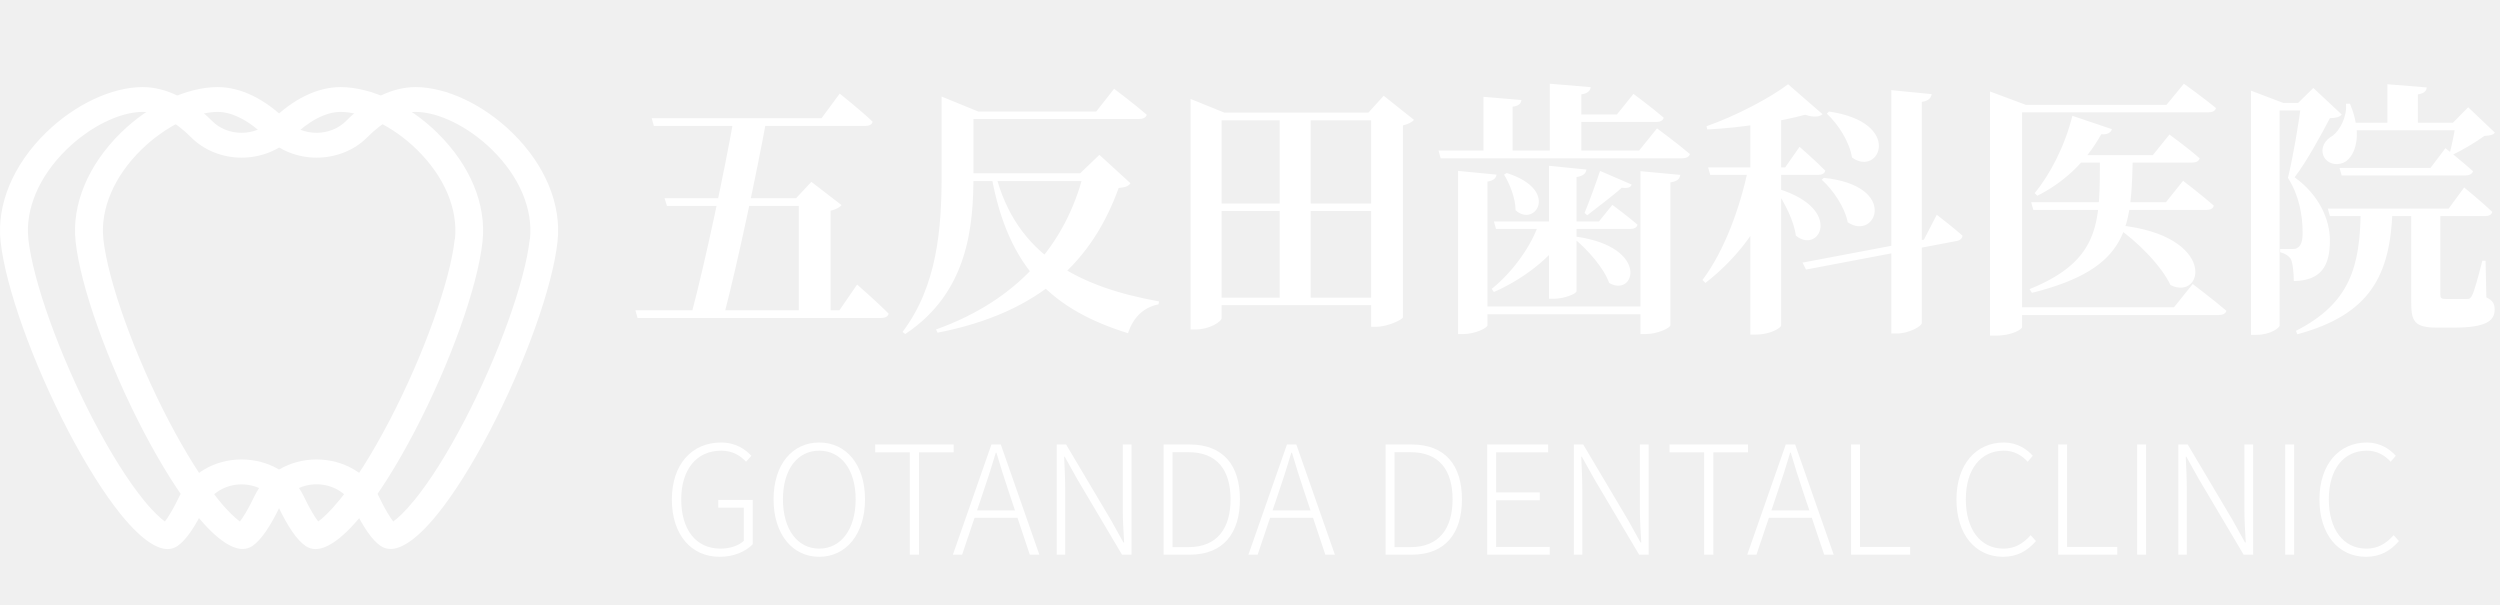
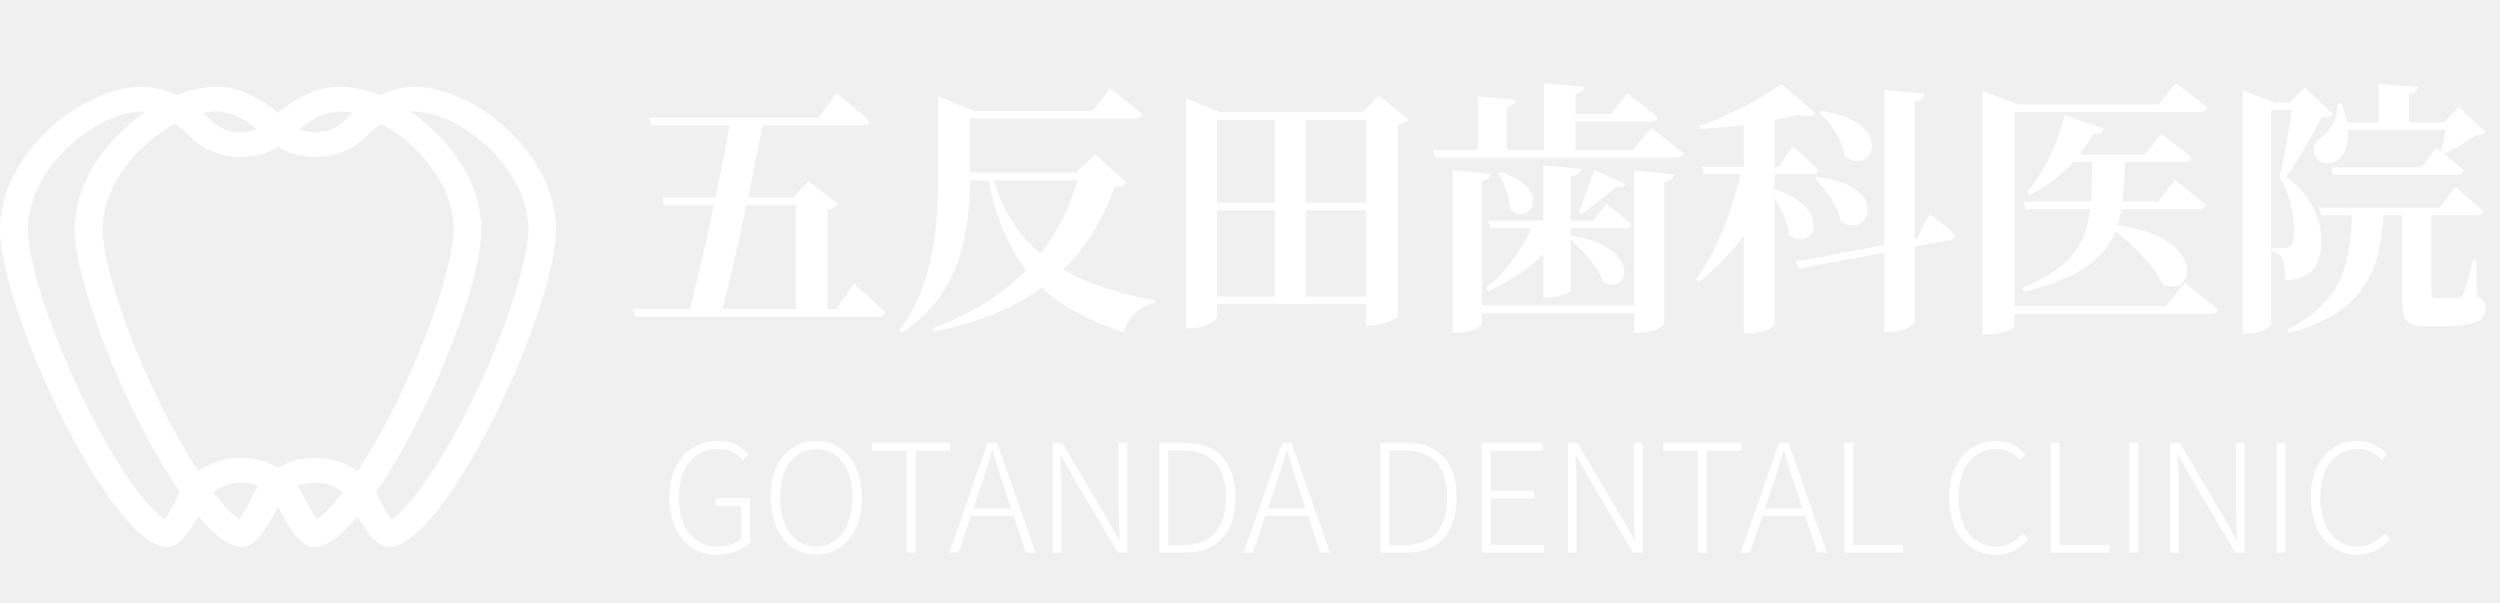
- <svg xmlns="http://www.w3.org/2000/svg" width="215" height="52" viewBox="0 0 215 52" fill="none">
-   <path d="M61.888 47.885C59.444 47.885 57.78 45.986 57.78 42.958C57.78 39.941 59.496 38.056 62.005 38.056C63.292 38.056 64.111 38.654 64.618 39.2L64.163 39.708C63.682 39.2 63.032 38.758 62.018 38.758C59.912 38.758 58.586 40.37 58.586 42.944C58.586 45.519 59.821 47.182 61.966 47.182C62.772 47.182 63.552 46.922 63.968 46.507V43.66H61.771V42.996H64.735V46.806C64.124 47.429 63.136 47.885 61.888 47.885ZM70.453 47.885C68.152 47.885 66.527 45.947 66.527 42.944C66.527 39.928 68.152 38.056 70.453 38.056C72.754 38.056 74.392 39.941 74.392 42.944C74.392 45.947 72.754 47.885 70.453 47.885ZM70.453 47.182C72.325 47.182 73.586 45.519 73.586 42.944C73.586 40.37 72.325 38.758 70.453 38.758C68.581 38.758 67.333 40.37 67.333 42.944C67.333 45.519 68.581 47.182 70.453 47.182ZM78.243 47.703V38.901H75.266V38.225H82.013V38.901H79.036V47.703H78.243ZM81.948 47.703L85.263 38.225H86.069L89.384 47.703H88.565L86.719 42.191C86.342 41.072 86.03 40.072 85.692 38.928H85.64C85.302 40.084 84.977 41.072 84.6 42.191L82.741 47.703H81.948ZM83.508 44.531V43.894H87.785V44.531H83.508ZM90.878 47.703V38.225H91.684L95.558 44.752L96.611 46.65H96.676C96.624 45.727 96.559 44.778 96.559 43.842V38.225H97.313V47.703H96.494L92.633 41.19L91.567 39.279H91.515C91.554 40.202 91.606 41.086 91.606 42.035V47.703H90.878ZM100.069 47.703V38.225H102.292C105.217 38.225 106.634 40.032 106.634 42.944C106.634 45.843 105.217 47.703 102.318 47.703H100.069ZM100.836 47.053H102.214C104.71 47.053 105.828 45.401 105.828 42.944C105.828 40.474 104.71 38.889 102.214 38.889H100.836V47.053ZM107.364 47.703L110.679 38.225H111.485L114.8 47.703H113.981L112.135 42.191C111.758 41.072 111.446 40.072 111.108 38.928H111.056C110.718 40.084 110.393 41.072 110.016 42.191L108.157 47.703H107.364ZM108.924 44.531V43.894H113.201V44.531H108.924ZM119.163 47.703V38.225H121.386C124.311 38.225 125.728 40.032 125.728 42.944C125.728 45.843 124.311 47.703 121.412 47.703H119.163ZM119.93 47.053H121.308C123.804 47.053 124.922 45.401 124.922 42.944C124.922 40.474 123.804 38.889 121.308 38.889H119.93V47.053ZM127.898 47.703V38.225H133.137V38.901H128.665V42.346H132.422V43.023H128.665V47.039H133.28V47.703H127.898ZM135.35 47.703V38.225H136.156L140.03 44.752L141.083 46.65H141.148C141.096 45.727 141.031 44.778 141.031 43.842V38.225H141.785V47.703H140.966L137.105 41.19L136.039 39.279H135.987C136.026 40.202 136.078 41.086 136.078 42.035V47.703H135.35ZM146.556 47.703V38.901H143.579V38.225H150.326V38.901H147.349V47.703H146.556ZM150.262 47.703L153.577 38.225H154.383L157.698 47.703H156.879L155.033 42.191C154.656 41.072 154.344 40.072 154.006 38.928H153.954C153.616 40.084 153.291 41.072 152.914 42.191L151.055 47.703H150.262ZM151.822 44.531V43.894H156.099V44.531H151.822ZM159.191 47.703V38.225H159.958V47.039H164.274V47.703H159.191ZM172.259 47.885C169.906 47.885 168.255 45.986 168.255 42.958C168.255 39.941 169.932 38.056 172.337 38.056C173.455 38.056 174.313 38.615 174.82 39.2L174.378 39.708C173.871 39.148 173.195 38.758 172.337 38.758C170.322 38.758 169.061 40.37 169.061 42.944C169.061 45.519 170.309 47.182 172.298 47.182C173.247 47.182 173.962 46.779 174.638 46.026L175.093 46.532C174.352 47.377 173.481 47.885 172.259 47.885ZM177.003 47.703V38.225H177.77V47.039H182.086V47.703H177.003ZM183.795 47.703V38.225H184.562V47.703H183.795ZM187.337 47.703V38.225H188.143L192.017 44.752L193.07 46.65H193.135C193.083 45.727 193.018 44.778 193.018 43.842V38.225H193.772V47.703H192.953L189.092 41.19L188.026 39.279H187.974C188.013 40.202 188.065 41.086 188.065 42.035V47.703H187.337ZM196.528 47.703V38.225H197.295V47.703H196.528ZM203.476 47.885C201.123 47.885 199.472 45.986 199.472 42.958C199.472 39.941 201.149 38.056 203.554 38.056C204.672 38.056 205.53 38.615 206.037 39.2L205.595 39.708C205.088 39.148 204.412 38.758 203.554 38.758C201.539 38.758 200.278 40.37 200.278 42.944C200.278 45.519 201.526 47.182 203.515 47.182C204.464 47.182 205.179 46.779 205.855 46.026L206.31 46.532C205.569 47.377 204.698 47.885 203.476 47.885Z" fill="white" />
-   <path d="M56.047 10.165H70.652L72.216 8.05C72.216 8.05 74.01 9.476 75.045 10.464C74.999 10.717 74.746 10.832 74.401 10.832H56.231L56.047 10.165ZM54.644 26.68H72.193L73.711 24.471C73.711 24.471 75.459 25.989 76.425 26.979C76.356 27.232 76.126 27.346 75.781 27.346H54.828L54.644 26.68ZM63.108 10.165H65.937C65.086 14.835 63.43 22.631 62.303 26.956H59.474C60.647 22.562 62.303 14.72 63.108 10.165ZM57.151 17.043H70.376V17.709H57.358L57.151 17.043ZM68.697 17.043H68.467L69.778 15.639L72.377 17.64C72.216 17.825 71.917 18.009 71.434 18.123V27.024H68.697V17.043ZM85.602 14.903C87.373 21.988 92.87 24.701 99.678 25.921L99.632 26.174C98.344 26.427 97.447 27.3 97.01 28.657C90.662 26.68 86.706 23.23 85.257 15.088L85.602 14.903ZM81.761 9.591H94.273L95.814 7.636C95.814 7.636 97.562 8.947 98.62 9.867C98.551 10.12 98.298 10.235 97.953 10.235H81.761V9.591ZM80.979 9.591V9.361V8.303L84.13 9.591H83.716V15.088C83.716 19.366 83.302 25.116 77.851 28.727L77.621 28.543C80.611 24.587 80.979 19.619 80.979 15.088V9.591ZM93.192 14.903H92.893L94.549 13.316L97.217 15.755C97.033 16.03 96.803 16.099 96.205 16.169C93.974 22.332 89.581 26.863 80.634 28.611L80.496 28.335C87.511 25.828 91.651 21.044 93.192 14.903ZM81.922 14.903H94.296V15.57H81.922V14.903ZM110.051 9.798H112.719V25.989H110.051V9.798ZM102.392 9.683V8.51L105.29 9.683H118.791V10.35H105.06V27.346C105.06 27.669 104.002 28.335 102.829 28.335H102.392V9.683ZM117.917 9.683H117.687L118.998 8.234L121.597 10.303C121.436 10.511 121.114 10.671 120.654 10.787V27.277C120.631 27.485 119.343 28.105 118.331 28.105H117.917V9.683ZM103.979 17.503H118.929V18.146H103.979V17.503ZM103.979 25.599H118.929V26.242H103.979V25.599ZM128.474 19.044H137.513L138.663 17.617C138.663 17.617 139.997 18.607 140.825 19.32C140.779 19.573 140.526 19.688 140.204 19.688H128.658L128.474 19.044ZM134.661 9.844H139.054L140.48 8.073C140.48 8.073 142.09 9.269 143.079 10.12C143.01 10.373 142.78 10.488 142.458 10.488H134.661V9.844ZM135.581 20.355C141.929 21.274 140.595 25.622 138.387 24.334C137.927 23.023 136.501 21.436 135.374 20.515L135.581 20.355ZM129.578 14.88C134.178 16.329 132.016 19.619 130.337 18.078C130.337 17.043 129.831 15.8 129.348 15.018L129.578 14.88ZM123.713 12.948H140.963L142.504 11.04C142.504 11.04 144.252 12.328 145.333 13.248C145.264 13.501 144.988 13.616 144.666 13.616H123.897L123.713 12.948ZM126.91 26.358H142.136V27.024H126.91V26.358ZM125.392 14.697L128.704 15.018C128.658 15.294 128.497 15.524 127.922 15.617V27.968C127.922 28.221 126.818 28.727 125.875 28.727H125.392V14.697ZM141.078 14.72L144.505 15.041C144.459 15.364 144.275 15.594 143.654 15.685V27.968C143.654 28.198 142.55 28.727 141.561 28.727H141.078V14.72ZM133.281 7.199L136.8 7.498C136.754 7.797 136.57 8.027 135.995 8.119V13.339H133.281V7.199ZM127.577 8.326L130.843 8.602C130.797 8.901 130.636 9.108 130.084 9.177V13.293H127.577V8.326ZM133.212 14.259L136.432 14.582C136.386 14.903 136.179 15.133 135.581 15.226V25.047C135.581 25.253 134.546 25.691 133.649 25.691H133.212V14.259ZM132.384 19.09H135.305C133.994 21.758 131.28 23.873 128.474 25.116L128.29 24.84C130.13 23.367 131.763 21.067 132.384 19.09ZM137.605 14.697L140.319 15.87C140.25 16.099 140.043 16.215 139.468 16.145C138.801 16.767 137.375 17.825 136.501 18.515L136.271 18.308C136.708 17.273 137.306 15.594 137.605 14.697ZM162.652 7.751L166.125 8.096C166.056 8.418 165.895 8.671 165.274 8.763V27.784C165.274 28.059 164.147 28.68 163.158 28.68H162.652V7.751ZM157.293 9.591C163.733 10.534 161.64 15.271 159.271 13.546C159.064 12.213 158.098 10.694 157.109 9.775L157.293 9.591ZM156.856 15.294C163.365 15.985 161.318 20.768 158.903 19.113C158.65 17.802 157.638 16.329 156.672 15.456L156.856 15.294ZM146.897 14.398H153.521L154.763 12.627C154.763 12.627 156.166 13.845 156.971 14.674C156.925 14.927 156.672 15.041 156.35 15.041H147.081L146.897 14.398ZM153.774 7.245L156.741 9.821C156.488 10.05 155.982 10.12 155.246 9.867C153.153 10.441 149.795 10.993 146.828 11.132L146.759 10.855C149.266 9.982 152.279 8.395 153.774 7.245ZM150.347 14.489H153.107V14.857C152.026 18.698 149.772 21.919 146.667 24.334L146.414 24.081C148.323 21.527 149.657 17.825 150.347 14.489ZM150.531 10.373L153.176 9.315V28.014C153.153 28.174 152.302 28.773 151.014 28.773H150.531V10.373ZM152.992 16.261C158.581 18.009 156.442 21.919 154.441 20.262C154.28 18.951 153.452 17.433 152.785 16.398L152.992 16.261ZM155.016 22.585L165.458 20.608L166.562 18.468C166.562 18.468 167.942 19.526 168.77 20.262C168.77 20.492 168.563 20.677 168.287 20.723L155.315 23.183L155.016 22.585ZM177.694 13.339H185.146L186.572 11.569C186.572 11.569 188.159 12.719 189.171 13.616C189.102 13.868 188.849 13.983 188.527 13.983H177.349L177.694 13.339ZM174.681 17.387H186.273L187.745 15.547C187.745 15.547 189.401 16.812 190.39 17.686C190.321 17.939 190.091 18.055 189.746 18.055H174.865L174.681 17.387ZM178.223 9.959L181.627 11.108C181.535 11.408 181.236 11.591 180.707 11.546C179.304 14.075 177.326 15.777 175.21 16.835L174.98 16.605C176.268 15.065 177.579 12.581 178.223 9.959ZM182.202 19.366C190.735 20.239 189.539 25.921 186.664 24.517C185.813 22.747 183.743 20.723 182.041 19.549L182.202 19.366ZM180.592 13.409H183.421C183.283 19.503 183.214 23.069 174.75 25.184L174.543 24.863C180.822 22.332 180.569 18.905 180.592 13.409ZM171.139 9.016V7.866L174.221 9.016H173.899V28.128C173.899 28.312 173.048 28.864 171.645 28.864H171.139V9.016ZM172.979 9.016H186.319L187.814 7.199C187.814 7.199 189.516 8.418 190.574 9.292C190.505 9.545 190.275 9.66 189.93 9.66H172.979V9.016ZM172.933 26.427H186.963L188.573 24.425C188.573 24.425 190.367 25.782 191.471 26.726C191.402 26.979 191.149 27.093 190.804 27.093H172.933V26.427ZM201.752 10.556H211.918V11.2H201.752V10.556ZM205.317 7.245L208.698 7.521C208.675 7.82 208.491 8.027 207.939 8.119V10.879H205.317V7.245ZM211.205 10.556H210.952L212.263 9.223L214.563 11.408C214.379 11.614 214.149 11.661 213.666 11.684C212.976 12.19 211.757 12.925 210.906 13.316L210.676 13.178C210.86 12.489 211.113 11.246 211.205 10.556ZM201.2 14.444H209.02L210.308 12.742C210.308 12.742 211.78 13.915 212.677 14.72C212.608 14.973 212.355 15.088 212.033 15.088H201.384L201.2 14.444ZM200.188 17.939H210.584L211.918 16.122C211.918 16.122 213.436 17.364 214.333 18.215C214.287 18.468 214.034 18.584 213.712 18.584H200.372L200.188 17.939ZM193.587 8.855V7.797L196.37 8.855H196.048V27.991C196.048 28.174 195.289 28.796 194.047 28.796H193.587V8.855ZM194.806 8.855H199.13V9.499H194.806V8.855ZM197.911 8.855H197.635L198.946 7.567L201.384 9.844C201.223 10.073 200.901 10.143 200.372 10.165C199.659 11.523 198.394 13.868 197.336 15.248C199.452 16.767 200.372 18.883 200.372 20.677C200.372 22.884 199.613 24.127 197.267 24.172C197.267 23.506 197.175 22.54 196.991 22.241C196.83 22.011 196.531 21.803 196.094 21.689V21.413C196.416 21.413 196.945 21.413 197.152 21.413C197.382 21.413 197.497 21.39 197.635 21.274C197.888 21.113 198.026 20.7 198.026 20.032C198.026 18.468 197.704 16.767 196.761 15.294C197.175 13.662 197.704 10.534 197.911 8.855ZM201.752 8.924H202.097C203.109 11.316 202.695 13.11 201.821 13.822C201.2 14.306 200.165 14.191 199.82 13.409C199.544 12.672 199.958 12.028 200.625 11.661C201.223 11.2 201.867 10.027 201.752 8.924ZM207.364 18.123H209.871C209.871 18.399 209.871 18.721 209.871 18.905V25.346C209.871 25.622 209.94 25.713 210.354 25.713H211.297C211.688 25.713 212.01 25.713 212.171 25.713C212.378 25.713 212.447 25.668 212.585 25.438C212.792 25.047 213.137 23.782 213.482 22.424H213.758L213.827 25.576C214.425 25.852 214.54 26.174 214.54 26.634C214.54 27.622 213.735 28.174 211.044 28.174H209.572C207.686 28.174 207.364 27.669 207.364 26.035V18.123ZM203.017 18.146H205.754C205.547 23.689 203.845 27.047 197.566 28.75L197.451 28.451C202.12 26.081 202.971 22.884 203.017 18.146Z" fill="white" />
-   <path d="M37.602 11.415C35.127 8.993 31.933 7.489 29.281 7.489C27.296 7.489 25.177 8.524 23.321 10.395C22.674 11.048 21.749 11.422 20.775 11.422C19.8 11.422 18.869 11.048 18.229 10.395C16.372 8.524 14.26 7.489 12.269 7.489C9.609 7.489 6.422 8.993 3.947 11.415C1.124 14.174 -0.291 17.579 0.05 20.764C0.47 24.654 2.817 31.214 5.882 37.085C7.411 40.006 8.969 42.479 10.398 44.248C12.389 46.706 13.677 47.22 14.409 47.22C14.715 47.22 15 47.132 15.256 46.963C15.995 46.456 16.778 45.326 17.652 43.499C18.186 42.384 19.416 41.657 20.775 41.657C22.133 41.657 23.37 42.384 23.897 43.499C24.765 45.326 25.547 46.464 26.294 46.963C26.55 47.132 26.834 47.22 27.14 47.22C27.872 47.22 29.16 46.706 31.151 44.248C32.581 42.486 34.138 40.006 35.667 37.085C38.733 31.214 41.08 24.654 41.499 20.764C41.84 17.579 40.425 14.174 37.602 11.422V11.415ZM39.109 20.559C38.718 24.177 36.407 30.598 33.491 36.183C32.026 38.986 30.547 41.342 29.202 42.993C28.349 44.042 27.737 44.578 27.367 44.849C27.09 44.49 26.671 43.829 26.109 42.655C25.198 40.747 23.107 39.514 20.775 39.514C18.442 39.514 16.351 40.747 15.441 42.655C14.879 43.829 14.459 44.49 14.182 44.849C13.812 44.578 13.193 44.042 12.347 42.993C11.003 41.334 9.523 38.979 8.058 36.183C5.142 30.598 2.831 24.177 2.44 20.559C2.162 17.976 3.357 15.165 5.726 12.853C7.731 10.894 10.299 9.624 12.276 9.624C13.542 9.624 15.056 10.417 16.436 11.811C17.539 12.919 19.117 13.558 20.782 13.558C22.446 13.558 24.032 12.919 25.127 11.811C26.5 10.424 28.015 9.624 29.288 9.624C31.258 9.624 33.832 10.894 35.838 12.853C38.206 15.165 39.401 17.976 39.124 20.559H39.109Z" fill="white" />
-   <path d="M44.053 11.415C41.578 8.993 38.384 7.489 35.731 7.489C33.747 7.489 31.628 8.524 29.771 10.395C29.124 11.048 28.2 11.422 27.225 11.422C26.251 11.422 25.319 11.048 24.679 10.395C22.823 8.524 20.711 7.489 18.719 7.489C16.059 7.489 12.873 8.993 10.398 11.415C7.582 14.174 6.159 17.579 6.501 20.757C6.92 24.646 9.267 31.207 12.333 37.078C13.862 39.999 15.419 42.472 16.849 44.24C18.84 46.699 20.128 47.212 20.86 47.212C21.166 47.212 21.45 47.124 21.706 46.956C22.446 46.449 23.228 45.319 24.103 43.492C24.637 42.376 25.867 41.65 27.225 41.65C28.584 41.65 29.821 42.376 30.348 43.492C31.215 45.319 31.997 46.456 32.744 46.956C33 47.124 33.285 47.212 33.591 47.212C34.323 47.212 35.611 46.699 37.602 44.24C39.031 42.479 40.589 39.999 42.118 37.078C45.183 31.207 47.53 24.646 47.95 20.757C48.291 17.572 46.876 14.167 44.053 11.415ZM45.56 20.559C45.169 24.177 42.858 30.598 39.942 36.183C38.477 38.986 36.997 41.342 35.653 42.993C34.8 44.042 34.188 44.578 33.818 44.849C33.541 44.49 33.121 43.829 32.559 42.655C31.649 40.747 29.558 39.514 27.225 39.514C24.893 39.514 22.802 40.747 21.891 42.655C21.329 43.829 20.91 44.49 20.633 44.849C20.263 44.578 19.644 44.042 18.798 42.993C17.453 41.334 15.974 38.979 14.509 36.183C11.593 30.598 9.282 24.177 8.89 20.559C8.613 17.976 9.808 15.165 12.176 12.853C14.182 10.894 16.749 9.624 18.726 9.624C19.992 9.624 21.507 10.417 22.887 11.811C23.989 12.919 25.568 13.558 27.233 13.558C28.897 13.558 30.483 12.919 31.578 11.811C32.95 10.424 34.465 9.624 35.739 9.624C37.709 9.624 40.283 10.894 42.289 12.853C44.657 15.165 45.852 17.976 45.574 20.559H45.56Z" fill="white" />
+ <svg xmlns="http://www.w3.org/2000/svg" width="249" height="60" viewBox="0 0 249 60" fill="none">
+   <g clip-path="url(#clip0_127_318)">
+     <path d="M71.409 55.251C68.589 55.251 66.669 53.061 66.669 49.566C66.669 46.086 68.649 43.911 71.544 43.911C73.029 43.911 73.974 44.601 74.559 45.231L74.034 45.816C73.479 45.231 72.729 44.721 71.559 44.721C69.129 44.721 67.599 46.581 67.599 49.551C67.599 52.521 69.024 54.441 71.499 54.441C72.429 54.441 73.329 54.141 73.809 53.661V50.376H71.274V49.611H74.694V54.006C73.989 54.726 72.849 55.251 71.409 55.251ZM81.292 55.251C78.637 55.251 76.762 53.016 76.762 49.551C76.762 46.071 78.637 43.911 81.292 43.911C83.947 43.911 85.837 46.086 85.837 49.551C85.837 53.016 83.947 55.251 81.292 55.251ZM81.292 54.441C83.452 54.441 84.907 52.521 84.907 49.551C84.907 46.581 83.452 44.721 81.292 44.721C79.132 44.721 77.692 46.581 77.692 49.551C77.692 52.521 79.132 54.441 81.292 54.441ZM90.28 55.041V44.886H86.845V44.106H94.63V44.886H91.195V55.041H90.28ZM94.556 55.041L98.381 44.106H99.311L103.136 55.041H102.191L100.061 48.681C99.626 47.391 99.266 46.236 98.876 44.916H98.816C98.426 46.251 98.051 47.391 97.616 48.681L95.471 55.041H94.556ZM96.356 51.381V50.646H101.291V51.381H96.356ZM104.859 55.041V44.106H105.789L110.259 51.636L111.474 53.826H111.549C111.489 52.761 111.414 51.666 111.414 50.586V44.106H112.284V55.041H111.339L106.884 47.526L105.654 45.321H105.594C105.639 46.386 105.699 47.406 105.699 48.501V55.041H104.859ZM115.464 55.041V44.106H118.029C121.404 44.106 123.039 46.191 123.039 49.551C123.039 52.896 121.404 55.041 118.059 55.041H115.464ZM116.349 54.291H117.939C120.819 54.291 122.109 52.386 122.109 49.551C122.109 46.701 120.819 44.871 117.939 44.871H116.349V54.291ZM123.881 55.041L127.706 44.106H128.636L132.462 55.041H131.517L129.387 48.681C128.952 47.391 128.592 46.236 128.202 44.916H128.141C127.751 46.251 127.376 47.391 126.941 48.681L124.796 55.041H123.881ZM125.682 51.381V50.646H130.616V51.381H125.682ZM137.496 55.041V44.106H140.061C143.436 44.106 145.071 46.191 145.071 49.551C145.071 52.896 143.436 55.041 140.091 55.041H137.496ZM138.381 54.291H139.971C142.851 54.291 144.141 52.386 144.141 49.551C144.141 46.701 142.851 44.871 139.971 44.871H138.381V54.291ZM147.575 55.041V44.106H153.62V44.886H148.46V48.861H152.795V49.641H148.46V54.276H153.785V55.041H147.575ZM156.173 55.041V44.106H157.103L161.573 51.636L162.788 53.826H162.863C162.803 52.761 162.728 51.666 162.728 50.586V44.106H163.598V55.041H162.653L158.198 47.526L156.968 45.321H156.908C156.953 46.386 157.013 47.406 157.013 48.501V55.041H156.173ZM169.103 55.041V44.886H165.668V44.106H173.453V44.886H170.018V55.041H169.103ZM173.379 55.041L177.204 44.106H178.134L181.959 55.041H181.014L178.884 48.681C178.449 47.391 178.089 46.236 177.699 44.916H177.639C177.249 46.251 176.874 47.391 176.439 48.681L174.294 55.041H173.379ZM175.179 51.381V50.646H180.114V51.381H175.179ZM183.682 55.041V44.106H184.567V54.276H189.547V55.041H183.682ZM198.76 55.251C196.045 55.251 194.14 53.061 194.14 49.566C194.14 46.086 196.075 43.911 198.85 43.911C200.14 43.911 201.13 44.556 201.715 45.231L201.205 45.816C200.62 45.171 199.84 44.721 198.85 44.721C196.525 44.721 195.07 46.581 195.07 49.551C195.07 52.521 196.51 54.441 198.805 54.441C199.9 54.441 200.725 53.976 201.505 53.106L202.03 53.691C201.175 54.666 200.17 55.251 198.76 55.251ZM204.234 55.041V44.106H205.119V54.276H210.099V55.041H204.234ZM212.071 55.041V44.106H212.956V55.041H212.071ZM216.158 55.041V44.106H217.088L221.558 51.636L222.773 53.826H222.848C222.788 52.761 222.713 51.666 222.713 50.586V44.106H223.583V55.041H222.638L218.183 47.526L216.953 45.321H216.893C216.938 46.386 216.998 47.406 216.998 48.501V55.041H216.158ZM226.763 55.041V44.106H227.648V55.041H226.763ZM234.78 55.251C232.065 55.251 230.16 53.061 230.16 49.566C230.16 46.086 232.095 43.911 234.87 43.911C236.16 43.911 237.15 44.556 237.735 45.231L237.225 45.816C236.64 45.171 235.86 44.721 234.87 44.721C232.545 44.721 231.09 46.581 231.09 49.551C231.09 52.521 232.53 54.441 234.825 54.441C235.92 54.441 236.745 53.976 237.525 53.106L238.05 53.691C237.195 54.666 236.19 55.251 234.78 55.251Z" fill="white" />
+     <path d="M64.67 11.729H81.522L83.326 9.288C83.326 9.288 85.396 10.933 86.59 12.075C86.537 12.366 86.245 12.499 85.847 12.499H64.882L64.67 11.729ZM63.051 30.784H83.3L85.051 28.236C85.051 28.236 87.068 29.988 88.183 31.129C88.103 31.421 87.838 31.554 87.44 31.554H63.263L63.051 30.784ZM72.817 11.729H76.081C75.099 17.117 73.189 26.113 71.888 31.103H68.624C69.977 26.034 71.888 16.984 72.817 11.729ZM65.944 19.665H81.203V20.434H66.182L65.944 19.665ZM79.266 19.665H79L80.513 18.046L83.512 20.355C83.326 20.567 82.981 20.779 82.424 20.912V31.182H79.266V19.665ZM98.772 17.196C100.815 25.37 107.158 28.502 115.013 29.908L114.96 30.2C113.474 30.492 112.439 31.501 111.935 33.066C104.61 30.784 100.045 26.803 98.374 17.409L98.772 17.196ZM94.34 11.066H108.777L110.555 8.81C110.555 8.81 112.572 10.323 113.792 11.384C113.713 11.676 113.421 11.809 113.023 11.809H94.34V11.066ZM93.437 11.066V10.801V9.58L97.073 11.066H96.595V17.409C96.595 22.345 96.118 28.98 89.828 33.146L89.563 32.934C93.013 28.369 93.437 22.637 93.437 17.409V11.066ZM107.529 17.196H107.184L109.095 15.365L112.173 18.178C111.961 18.497 111.696 18.576 111.006 18.656C108.432 25.768 103.363 30.996 93.039 33.013L92.88 32.695C100.974 29.802 105.751 24.282 107.529 17.196ZM94.525 17.196H108.803V17.966H94.525V17.196ZM126.982 11.305H130.06V29.988H126.982V11.305ZM118.145 11.172V9.819L121.488 11.172H137.067V11.942H121.223V31.554C121.223 31.925 120.002 32.695 118.649 32.695H118.145V11.172ZM136.058 11.172H135.793L137.305 9.5L140.304 11.889C140.118 12.128 139.747 12.313 139.216 12.446V31.474C139.19 31.713 137.703 32.429 136.536 32.429H136.058V11.172ZM119.976 20.195H137.226V20.938H119.976V20.195ZM119.976 29.537H137.226V30.28H119.976V29.537ZM148.239 21.973H158.669L159.996 20.328C159.996 20.328 161.535 21.469 162.49 22.292C162.437 22.584 162.145 22.716 161.774 22.716H148.452L148.239 21.973ZM155.378 11.358H160.447L162.092 9.314C162.092 9.314 163.95 10.694 165.091 11.676C165.012 11.968 164.746 12.101 164.375 12.101H155.378V11.358ZM156.44 23.486C163.764 24.548 162.225 29.563 159.677 28.077C159.147 26.564 157.501 24.733 156.201 23.672L156.44 23.486ZM149.513 17.17C154.821 18.842 152.326 22.637 150.389 20.859C150.389 19.665 149.805 18.231 149.248 17.329L149.513 17.17ZM142.746 14.941H162.65L164.428 12.738C164.428 12.738 166.445 14.224 167.692 15.286C167.612 15.578 167.294 15.71 166.922 15.71H142.958L142.746 14.941ZM146.435 30.413H164.003V31.182H146.435V30.413ZM144.683 16.958L148.505 17.329C148.452 17.648 148.266 17.913 147.602 18.019V32.27C147.602 32.562 146.328 33.146 145.24 33.146H144.683V16.958ZM162.782 16.984L166.737 17.356C166.683 17.727 166.471 17.993 165.755 18.099V32.27C165.755 32.536 164.481 33.146 163.34 33.146H162.782V16.984ZM153.786 8.306L157.846 8.651C157.793 8.996 157.581 9.261 156.917 9.368V15.392H153.786V8.306ZM147.204 9.606L150.973 9.925C150.92 10.27 150.734 10.509 150.097 10.588V15.339H147.204V9.606ZM153.706 16.453L157.422 16.825C157.368 17.196 157.13 17.462 156.44 17.568V28.9C156.44 29.139 155.245 29.643 154.21 29.643H153.706V16.453ZM152.751 22.026H156.121C154.608 25.105 151.477 27.546 148.239 28.98L148.027 28.661C150.15 26.963 152.034 24.309 152.751 22.026ZM158.775 16.958L161.907 18.311C161.827 18.576 161.588 18.709 160.925 18.63C160.155 19.346 158.51 20.567 157.501 21.363L157.236 21.124C157.74 19.93 158.43 17.993 158.775 16.958ZM187.675 8.943L191.683 9.341C191.603 9.713 191.417 10.005 190.701 10.111V32.058C190.701 32.376 189.4 33.093 188.259 33.093H187.675V8.943ZM181.492 11.066C188.923 12.154 186.508 17.621 183.774 15.631C183.535 14.091 182.421 12.34 181.28 11.278L181.492 11.066ZM180.988 17.648C188.498 18.444 186.136 23.964 183.35 22.053C183.058 20.54 181.89 18.842 180.775 17.833L180.988 17.648ZM169.497 16.613H177.14L178.573 14.569C178.573 14.569 180.192 15.976 181.12 16.931C181.067 17.223 180.775 17.356 180.404 17.356H169.709L169.497 16.613ZM177.432 8.359L180.855 11.331C180.563 11.597 179.979 11.676 179.13 11.384C176.715 12.048 172.84 12.685 169.417 12.844L169.337 12.526C172.23 11.517 175.707 9.686 177.432 8.359ZM173.477 16.719H176.662V17.143C175.415 21.575 172.814 25.291 169.231 28.077L168.939 27.785C171.142 24.84 172.681 20.567 173.477 16.719ZM173.69 11.968L176.742 10.748V32.323C176.715 32.509 175.733 33.199 174.247 33.199H173.69V11.968ZM176.529 18.762C182.978 20.779 180.51 25.291 178.201 23.38C178.015 21.867 177.06 20.116 176.29 18.921L176.529 18.762ZM178.865 26.06L190.913 23.778L192.187 21.31C192.187 21.31 193.779 22.531 194.735 23.38C194.735 23.645 194.496 23.858 194.177 23.911L179.21 26.75L178.865 26.06ZM205.032 15.392H213.63L215.275 13.348C215.275 13.348 217.107 14.675 218.274 15.71C218.195 16.002 217.903 16.135 217.531 16.135H204.633L205.032 15.392ZM201.555 20.063H214.93L216.629 17.939C216.629 17.939 218.54 19.399 219.681 20.408C219.601 20.7 219.336 20.832 218.938 20.832H201.767L201.555 20.063ZM205.642 11.491L209.57 12.818C209.463 13.163 209.118 13.375 208.508 13.322C206.889 16.241 204.607 18.205 202.165 19.426L201.9 19.16C203.386 17.382 204.899 14.516 205.642 11.491ZM210.233 22.345C220.079 23.353 218.699 29.908 215.382 28.29C214.4 26.246 212.011 23.911 210.047 22.557L210.233 22.345ZM208.375 15.471H211.64C211.48 22.504 211.401 26.618 201.635 29.059L201.396 28.688C208.641 25.768 208.349 21.814 208.375 15.471ZM197.468 10.403V9.076L201.024 10.403H200.653V32.456C200.653 32.668 199.671 33.305 198.052 33.305H197.468V10.403ZM199.591 10.403H214.983L216.708 8.306C216.708 8.306 218.672 9.713 219.893 10.721C219.813 11.013 219.548 11.146 219.15 11.146H199.591V10.403ZM199.538 30.492H215.727L217.584 28.183C217.584 28.183 219.654 29.749 220.928 30.837C220.848 31.129 220.557 31.262 220.158 31.262H199.538V30.492ZM232.791 12.181H244.521V12.924H232.791V12.181ZM236.904 8.359L240.805 8.678C240.779 9.023 240.567 9.261 239.93 9.368V12.552H236.904V8.359ZM243.698 12.181H243.406L244.919 10.641L247.573 13.163C247.36 13.401 247.095 13.454 246.538 13.481C245.742 14.065 244.335 14.914 243.353 15.365L243.088 15.206C243.3 14.41 243.592 12.977 243.698 12.181ZM232.154 16.666H241.177L242.663 14.702C242.663 14.702 244.362 16.055 245.397 16.984C245.317 17.276 245.025 17.409 244.653 17.409H232.366L232.154 16.666ZM230.986 20.7H242.982L244.521 18.603C244.521 18.603 246.272 20.036 247.307 21.018C247.254 21.31 246.962 21.443 246.591 21.443H231.198L230.986 20.7ZM223.37 10.217V8.996L226.581 10.217H226.209V32.297C226.209 32.509 225.333 33.226 223.9 33.226H223.37V10.217ZM224.776 10.217H229.765V10.96H224.776V10.217ZM228.359 10.217H228.04L229.553 8.731L232.366 11.358C232.18 11.623 231.809 11.703 231.198 11.729C230.376 13.295 228.916 16.002 227.695 17.595C230.137 19.346 231.198 21.788 231.198 23.858C231.198 26.405 230.323 27.838 227.616 27.891C227.616 27.122 227.51 26.007 227.297 25.662C227.112 25.397 226.767 25.158 226.262 25.025V24.707C226.634 24.707 227.244 24.707 227.483 24.707C227.748 24.707 227.881 24.68 228.04 24.548C228.332 24.362 228.492 23.884 228.492 23.114C228.492 21.31 228.12 19.346 227.032 17.648C227.51 15.763 228.12 12.154 228.359 10.217ZM232.791 10.296H233.189C234.357 13.056 233.879 15.126 232.87 15.949C232.154 16.506 230.96 16.374 230.562 15.471C230.243 14.622 230.721 13.879 231.49 13.454C232.18 12.924 232.923 11.57 232.791 10.296ZM239.266 20.912H242.159C242.159 21.23 242.159 21.602 242.159 21.814V29.245C242.159 29.563 242.238 29.669 242.716 29.669H243.804C244.255 29.669 244.627 29.669 244.813 29.669C245.052 29.669 245.131 29.616 245.29 29.351C245.529 28.9 245.927 27.44 246.325 25.875H246.644L246.723 29.51C247.413 29.829 247.546 30.2 247.546 30.731C247.546 31.872 246.617 32.509 243.512 32.509H241.814C239.638 32.509 239.266 31.925 239.266 30.041V20.912ZM234.25 20.938H237.408C237.17 27.334 235.206 31.209 227.961 33.173L227.828 32.828C233.215 30.094 234.197 26.405 234.25 20.938Z" fill="white" />
+     <path d="M43.387 13.171C40.531 10.377 36.846 8.641 33.785 8.641C31.496 8.641 29.05 9.835 26.909 11.994C26.162 12.748 25.095 13.18 23.971 13.18C22.846 13.18 21.771 12.748 21.033 11.994C18.891 9.835 16.454 8.641 14.156 8.641C11.087 8.641 7.411 10.377 4.555 13.171C1.297 16.355 -0.336 20.284 0.058 23.959C0.542 28.447 3.25 36.017 6.787 42.791C8.551 46.161 10.348 49.014 11.998 51.055C14.296 53.892 15.781 54.484 16.626 54.484C16.979 54.484 17.307 54.383 17.603 54.188C18.456 53.604 19.359 52.3 20.368 50.191C20.984 48.904 22.403 48.066 23.971 48.066C25.538 48.066 26.966 48.904 27.573 50.191C28.574 52.3 29.477 53.612 30.339 54.188C30.634 54.383 30.962 54.484 31.315 54.484C32.16 54.484 33.646 53.892 35.944 51.055C37.593 49.023 39.39 46.161 41.154 42.791C44.691 36.017 47.399 28.447 47.884 23.959C48.278 20.284 46.645 16.355 43.387 13.18V13.171ZM45.126 23.722C44.675 27.896 42.008 35.305 38.643 41.749C36.953 44.984 35.246 47.702 33.695 49.607C32.71 50.818 32.005 51.436 31.578 51.749C31.258 51.334 30.774 50.572 30.125 49.218C29.075 47.016 26.662 45.593 23.971 45.593C21.279 45.593 18.866 47.016 17.816 49.218C17.168 50.572 16.684 51.334 16.363 51.749C15.937 51.436 15.223 50.818 14.246 49.607C12.695 47.693 10.989 44.975 9.298 41.749C5.933 35.305 3.266 27.896 2.815 23.722C2.495 20.741 3.874 17.498 6.606 14.831C8.921 12.57 11.883 11.105 14.164 11.105C15.625 11.105 17.373 12.02 18.965 13.628C20.237 14.907 22.059 15.644 23.979 15.644C25.899 15.644 27.729 14.907 28.993 13.628C30.577 12.028 32.325 11.105 33.794 11.105C36.067 11.105 39.037 12.57 41.351 14.831C44.084 17.498 45.463 20.741 45.143 23.722H45.126Z" fill="white" />
+     <path d="M50.83 13.171C47.974 10.377 44.289 8.641 41.228 8.641C38.939 8.641 36.493 9.835 34.352 11.994C33.605 12.748 32.538 13.18 31.414 13.18C30.29 13.18 29.215 12.748 28.476 11.994C26.334 9.835 23.897 8.641 21.599 8.641C18.53 8.641 14.854 10.377 11.998 13.171C8.748 16.355 7.107 20.284 7.501 23.95C7.985 28.438 10.693 36.008 14.23 42.782C15.994 46.152 17.791 49.006 19.441 51.047C21.739 53.883 23.224 54.476 24.069 54.476C24.422 54.476 24.75 54.374 25.046 54.179C25.899 53.595 26.802 52.291 27.811 50.183C28.427 48.896 29.846 48.057 31.414 48.057C32.981 48.057 34.409 48.896 35.016 50.183C36.017 52.291 36.92 53.604 37.782 54.179C38.077 54.374 38.406 54.476 38.758 54.476C39.604 54.476 41.089 53.883 43.387 51.047C45.036 49.014 46.833 46.152 48.598 42.782C52.135 36.008 54.843 28.438 55.327 23.95C55.721 20.275 54.088 16.346 50.83 13.171ZM52.569 23.722C52.118 27.896 49.451 35.305 46.087 41.749C44.396 44.984 42.689 47.702 41.138 49.607C40.154 50.818 39.448 51.436 39.021 51.749C38.701 51.334 38.217 50.572 37.569 49.218C36.518 47.016 34.105 45.593 31.414 45.593C28.722 45.593 26.309 47.016 25.259 49.218C24.611 50.572 24.127 51.334 23.807 51.749C23.38 51.436 22.666 50.818 21.689 49.607C20.139 47.693 18.432 44.975 16.741 41.749C13.377 35.305 10.71 27.896 10.258 23.722C9.938 20.741 11.317 17.498 14.049 14.831C16.364 12.57 19.326 11.105 21.607 11.105C23.068 11.105 24.816 12.02 26.408 13.628C27.68 14.907 29.502 15.644 31.422 15.644C33.342 15.644 35.172 14.907 36.436 13.628C38.02 12.028 39.768 11.105 41.237 11.105C43.51 11.105 46.48 12.57 48.795 14.831C51.527 17.498 52.906 20.741 52.586 23.722H52.569Z" fill="white" />
+   </g>
+   <defs>
+     <clipPath id="clip0_127_318">
+       <rect width="248.077" height="60" fill="white" />
+     </clipPath>
+   </defs>
</svg>
